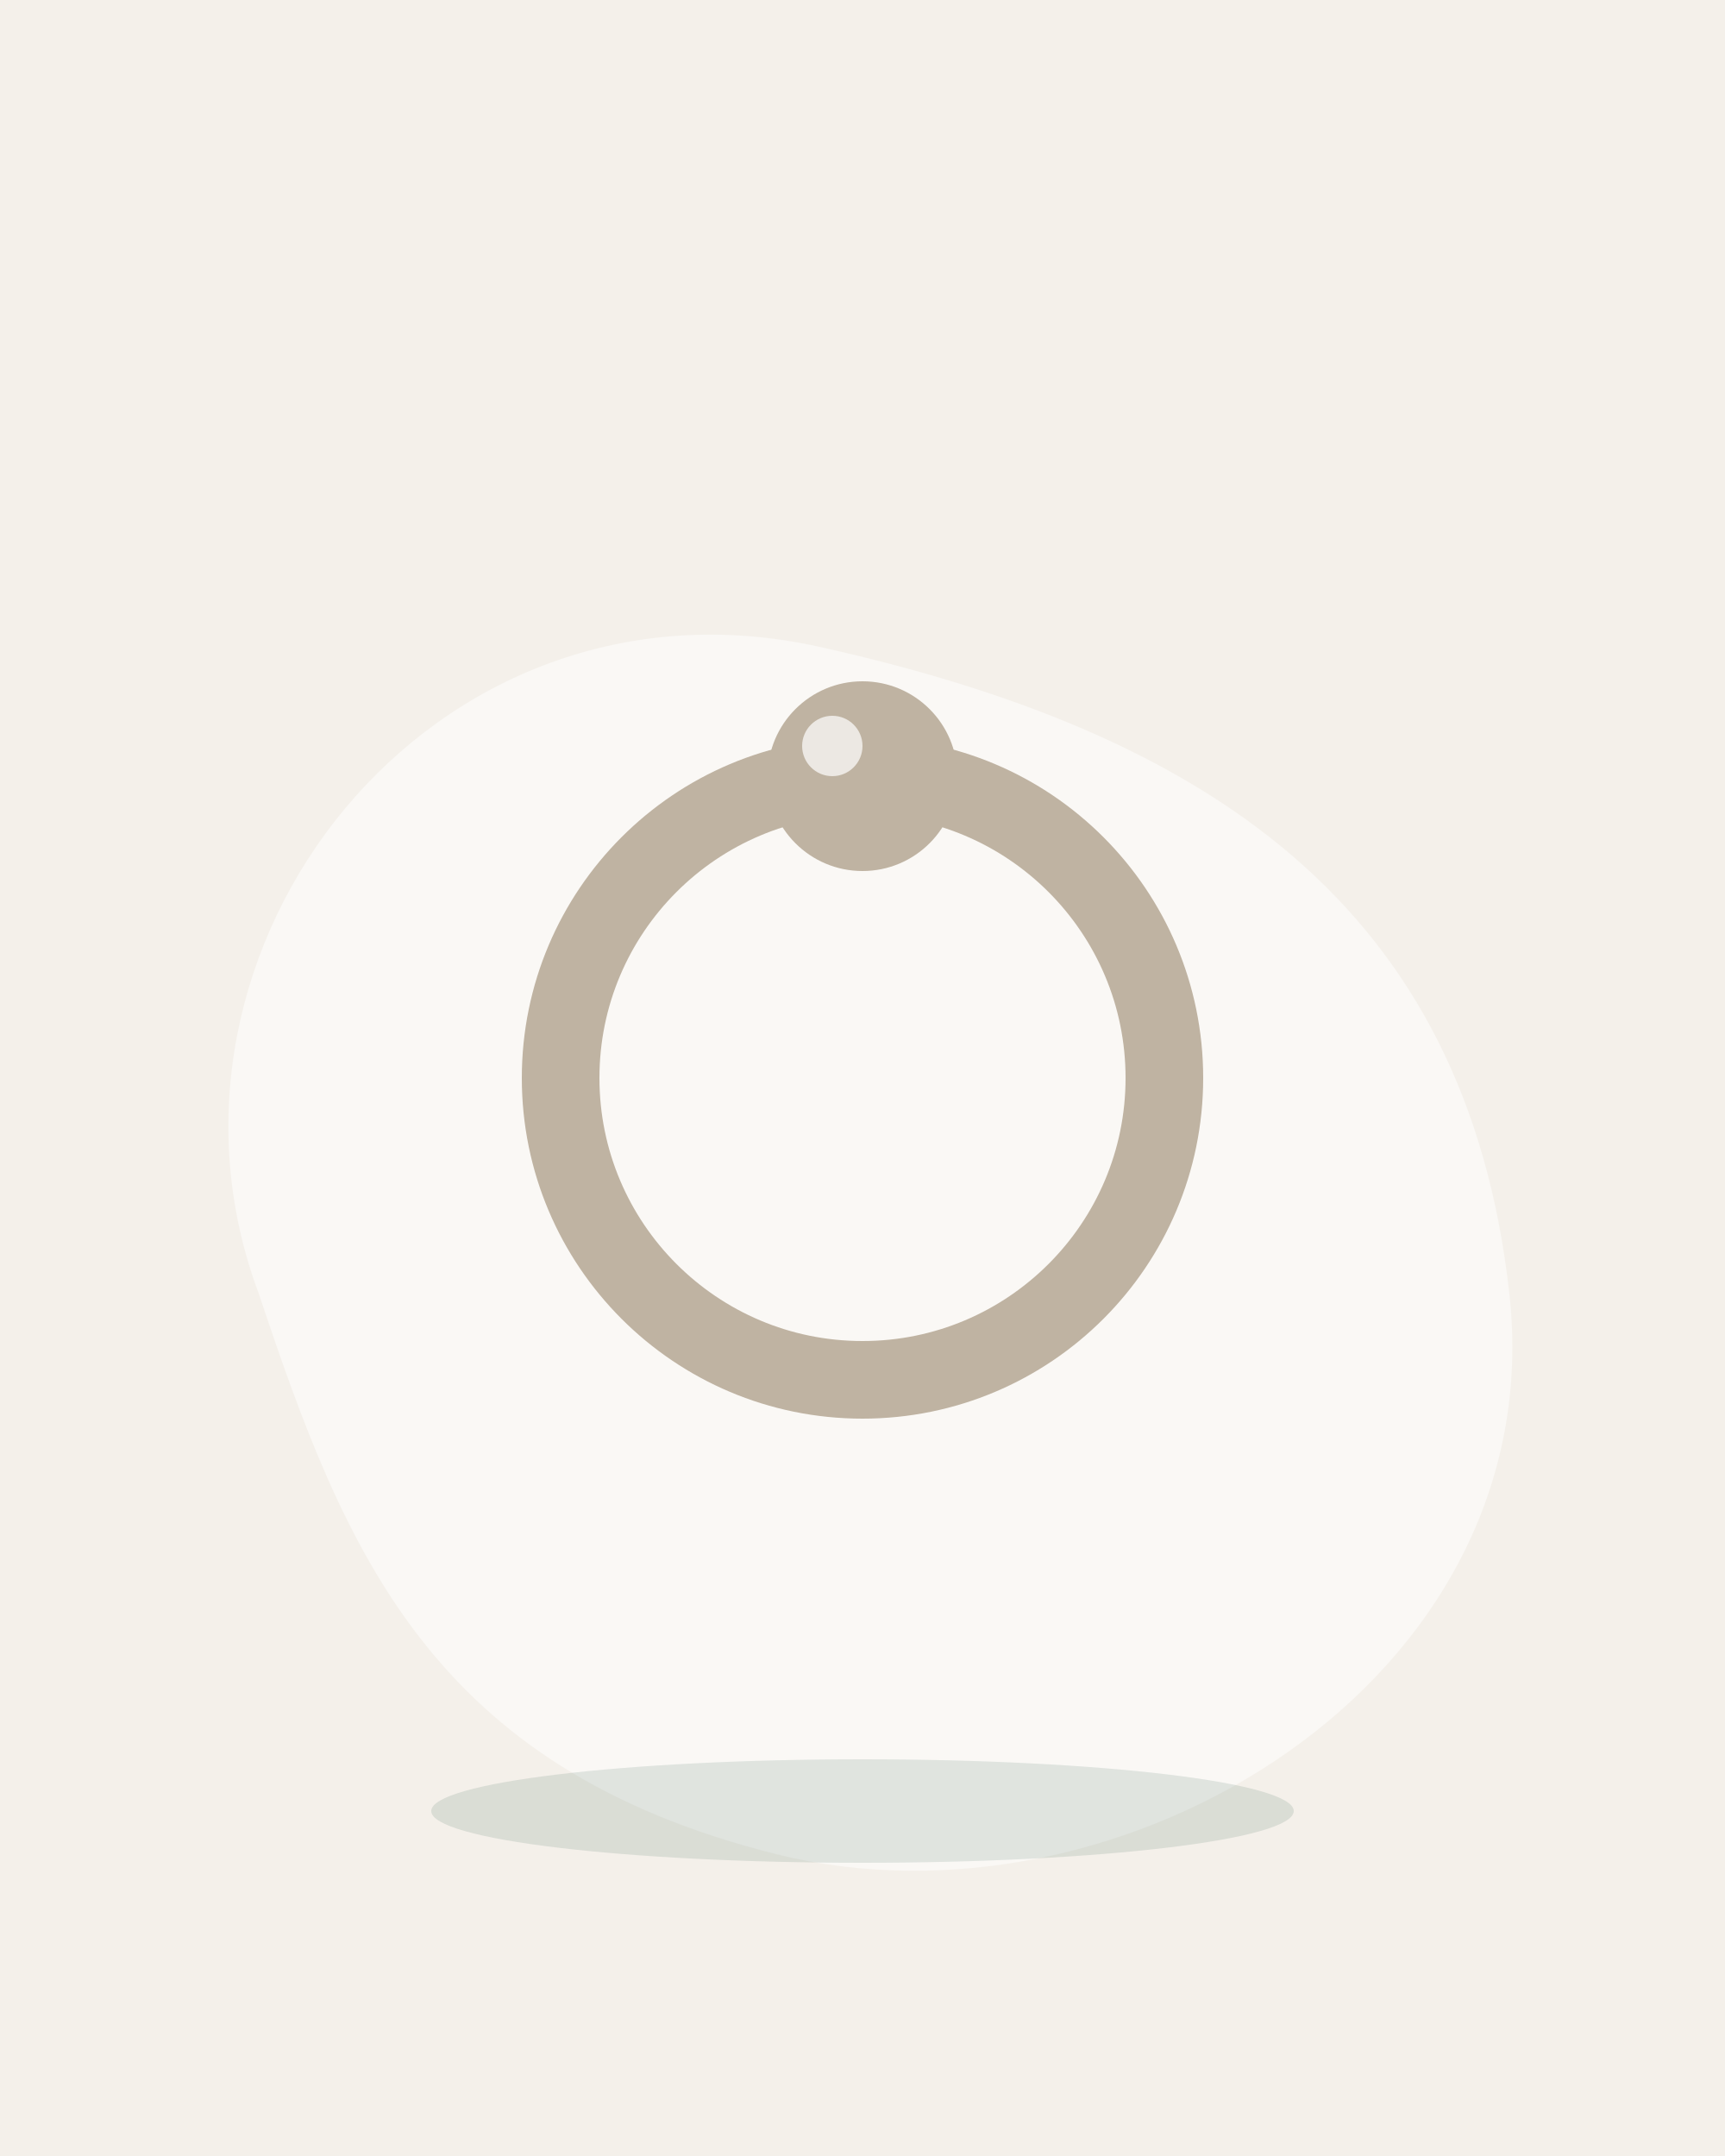
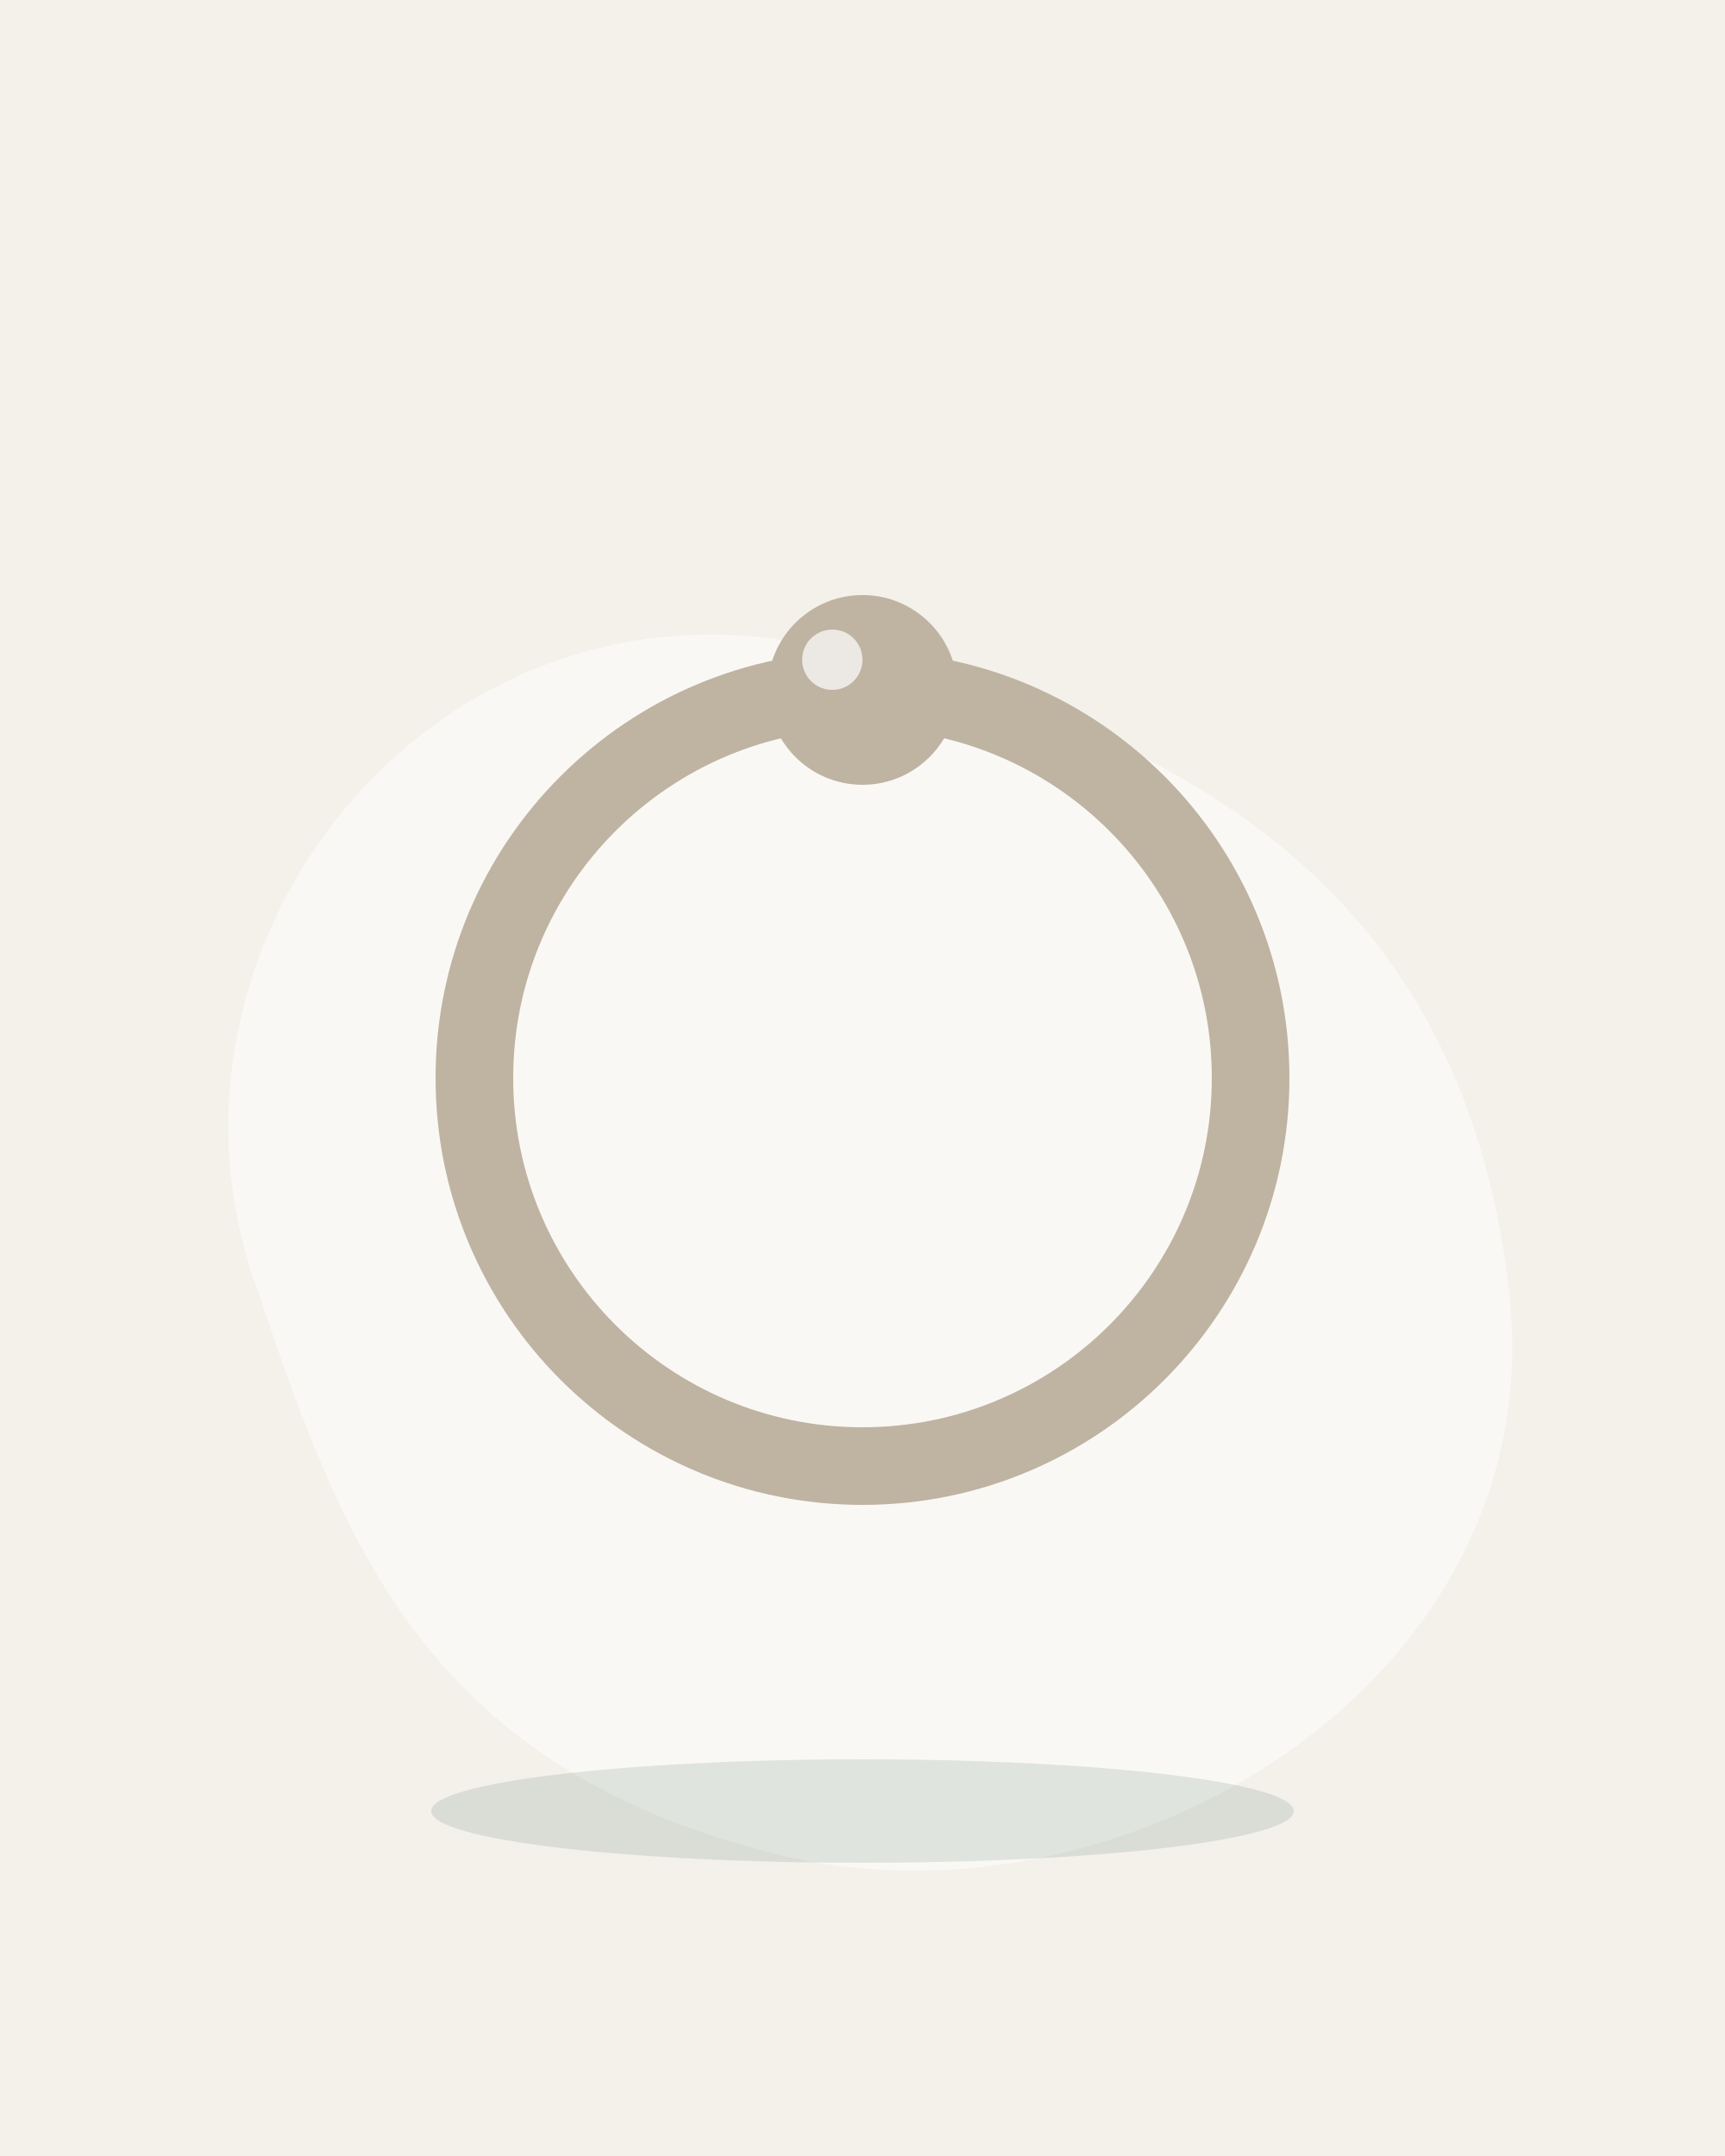
<svg xmlns="http://www.w3.org/2000/svg" viewBox="0 0 400 500" width="400" height="500">
  <rect width="400" height="500" fill="#F4F0EA" />
  <path d="M60 300c-30-80 40-170 130-150s150 60 160 150-90 150-170 130S80 360 60 300z" fill="#ffffff" opacity="0.5" />
-   <circle cx="200" cy="250" r="70" fill="none" stroke="#BFB3A2" stroke-width="18" />
-   <circle cx="200" cy="180" r="22" fill="#BFB3A2" />
-   <circle cx="193" cy="173" r="7" fill="#ffffff" opacity="0.7" />
+   <circle cx="200" cy="250" r="90" fill="none" stroke="#BFB3A2" stroke-width="18" />
+   <circle cx="200" cy="160" r="22" fill="#BFB3A2" />
+   <circle cx="193" cy="153" r="7" fill="#ffffff" opacity="0.7" />
  <ellipse cx="200" cy="420" rx="100" ry="12" fill="#174B3A" opacity="0.12" />
</svg>
